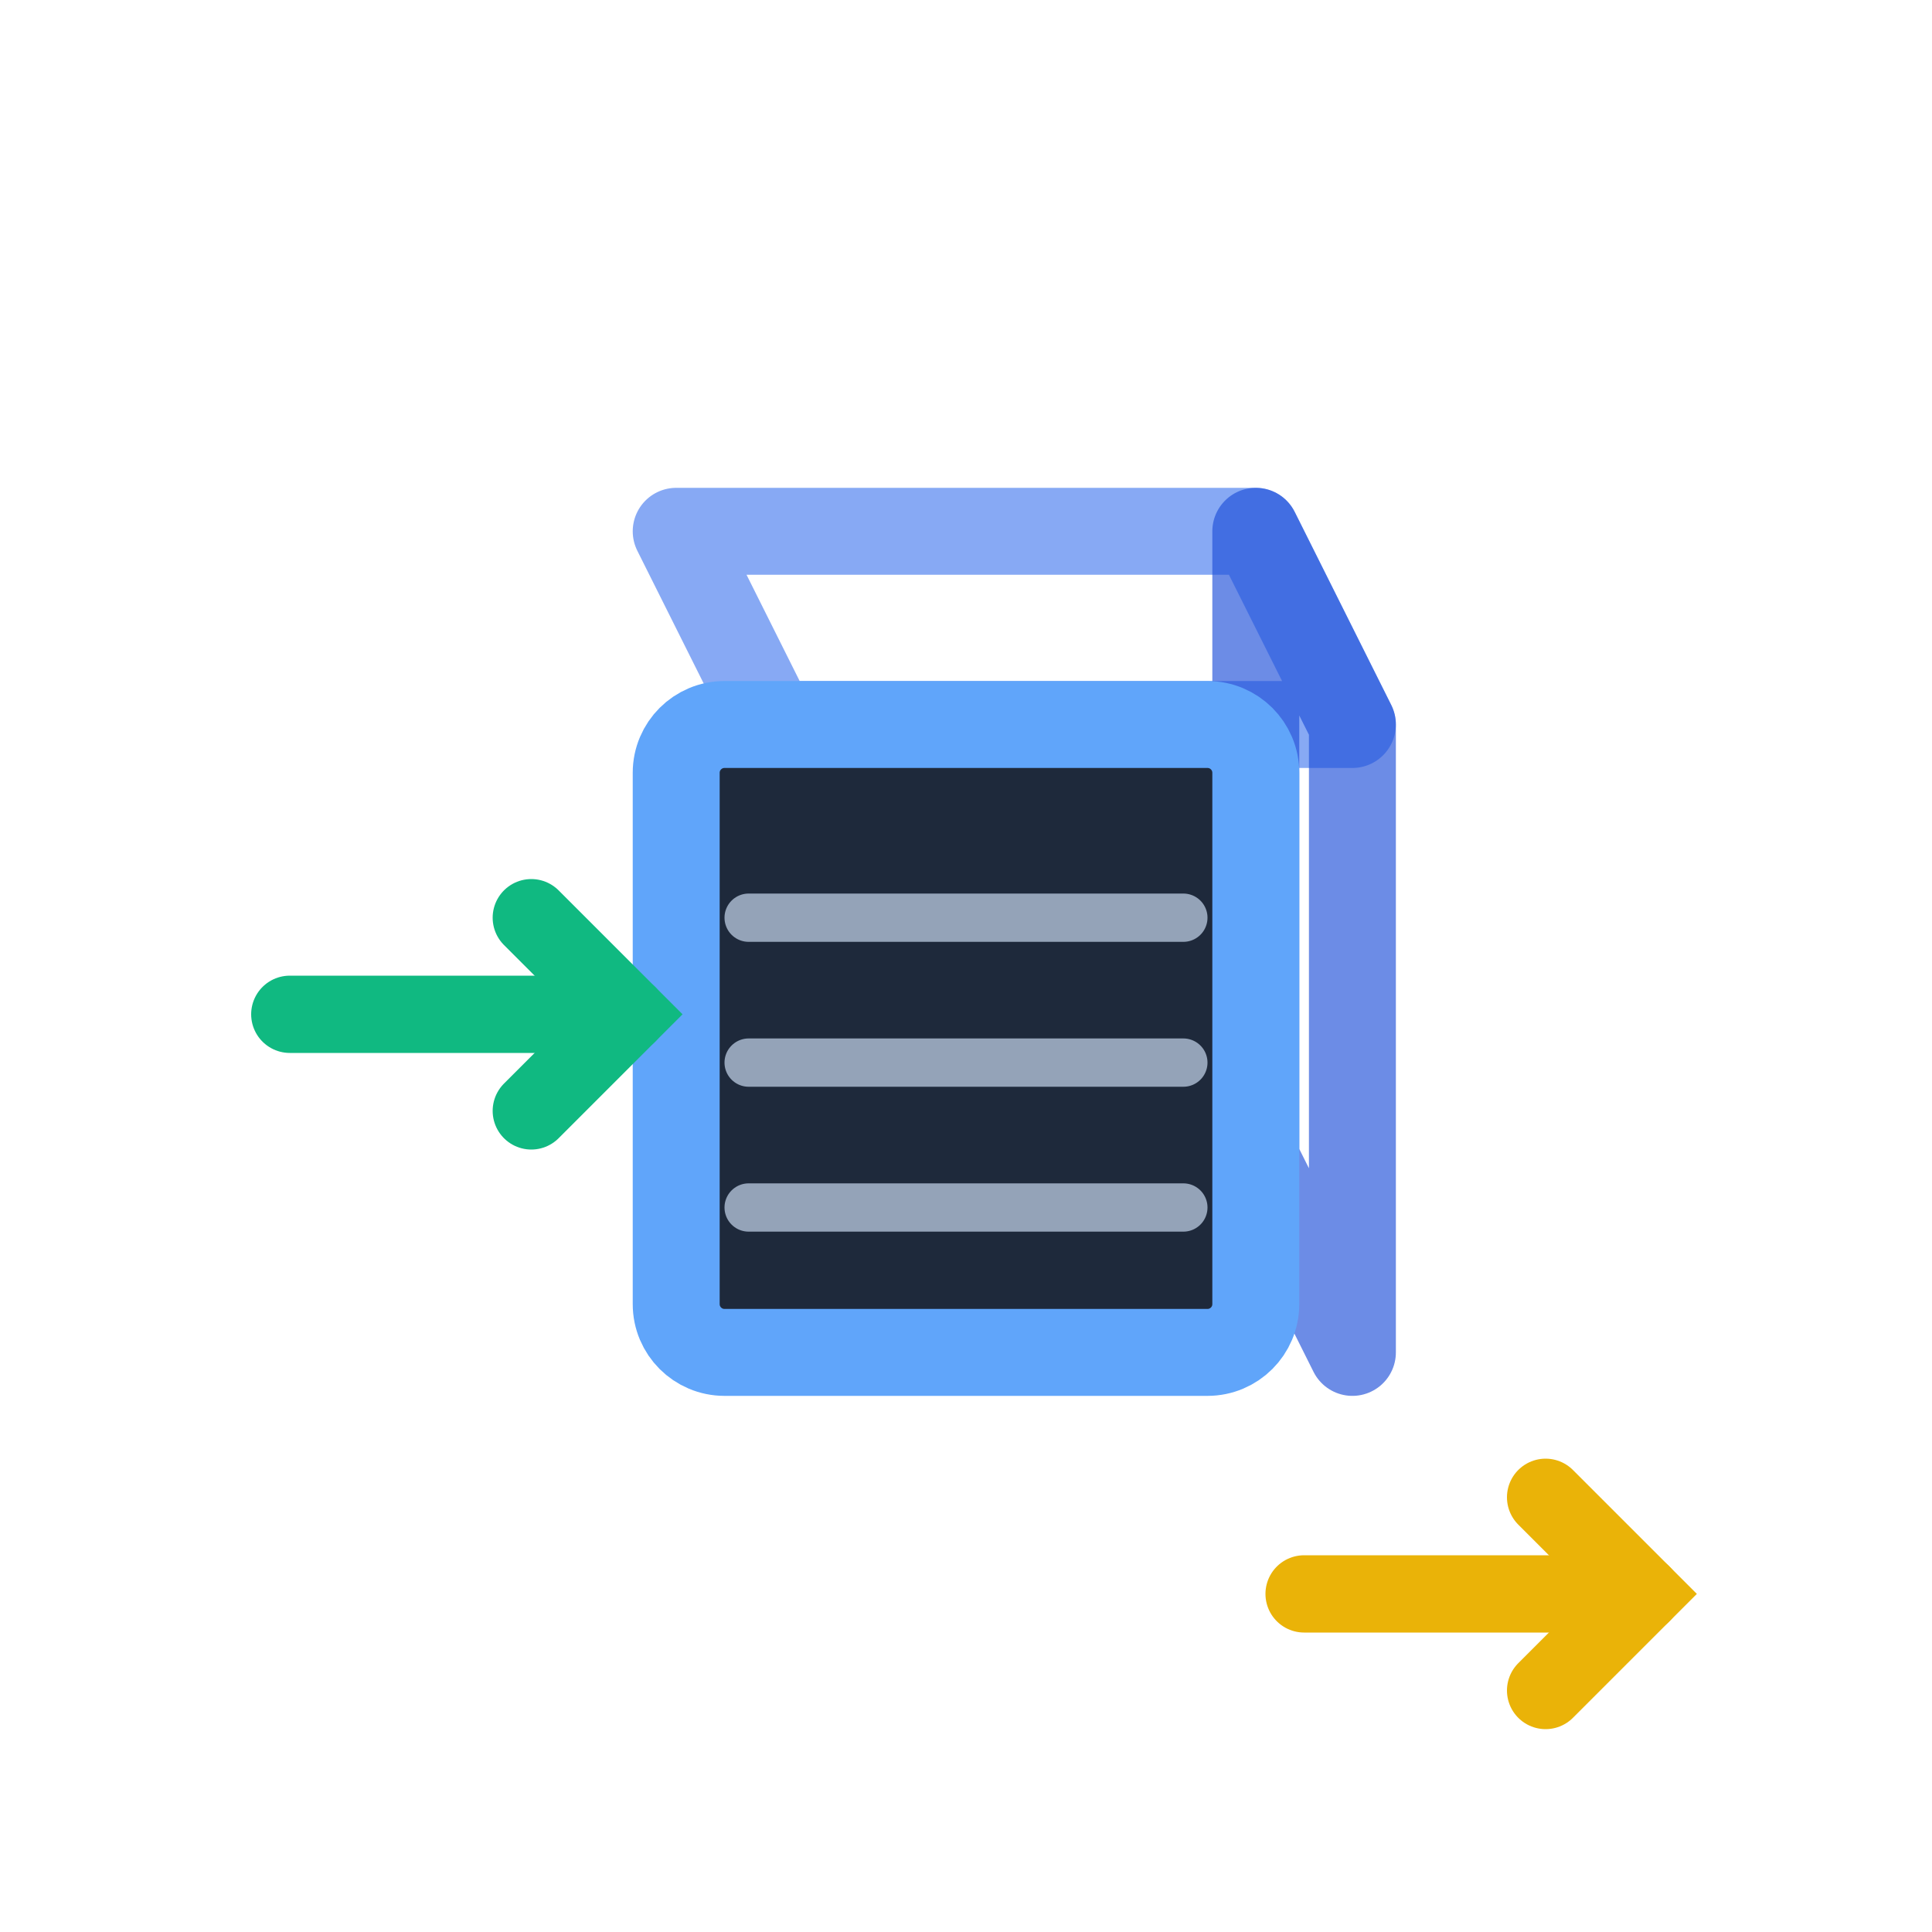
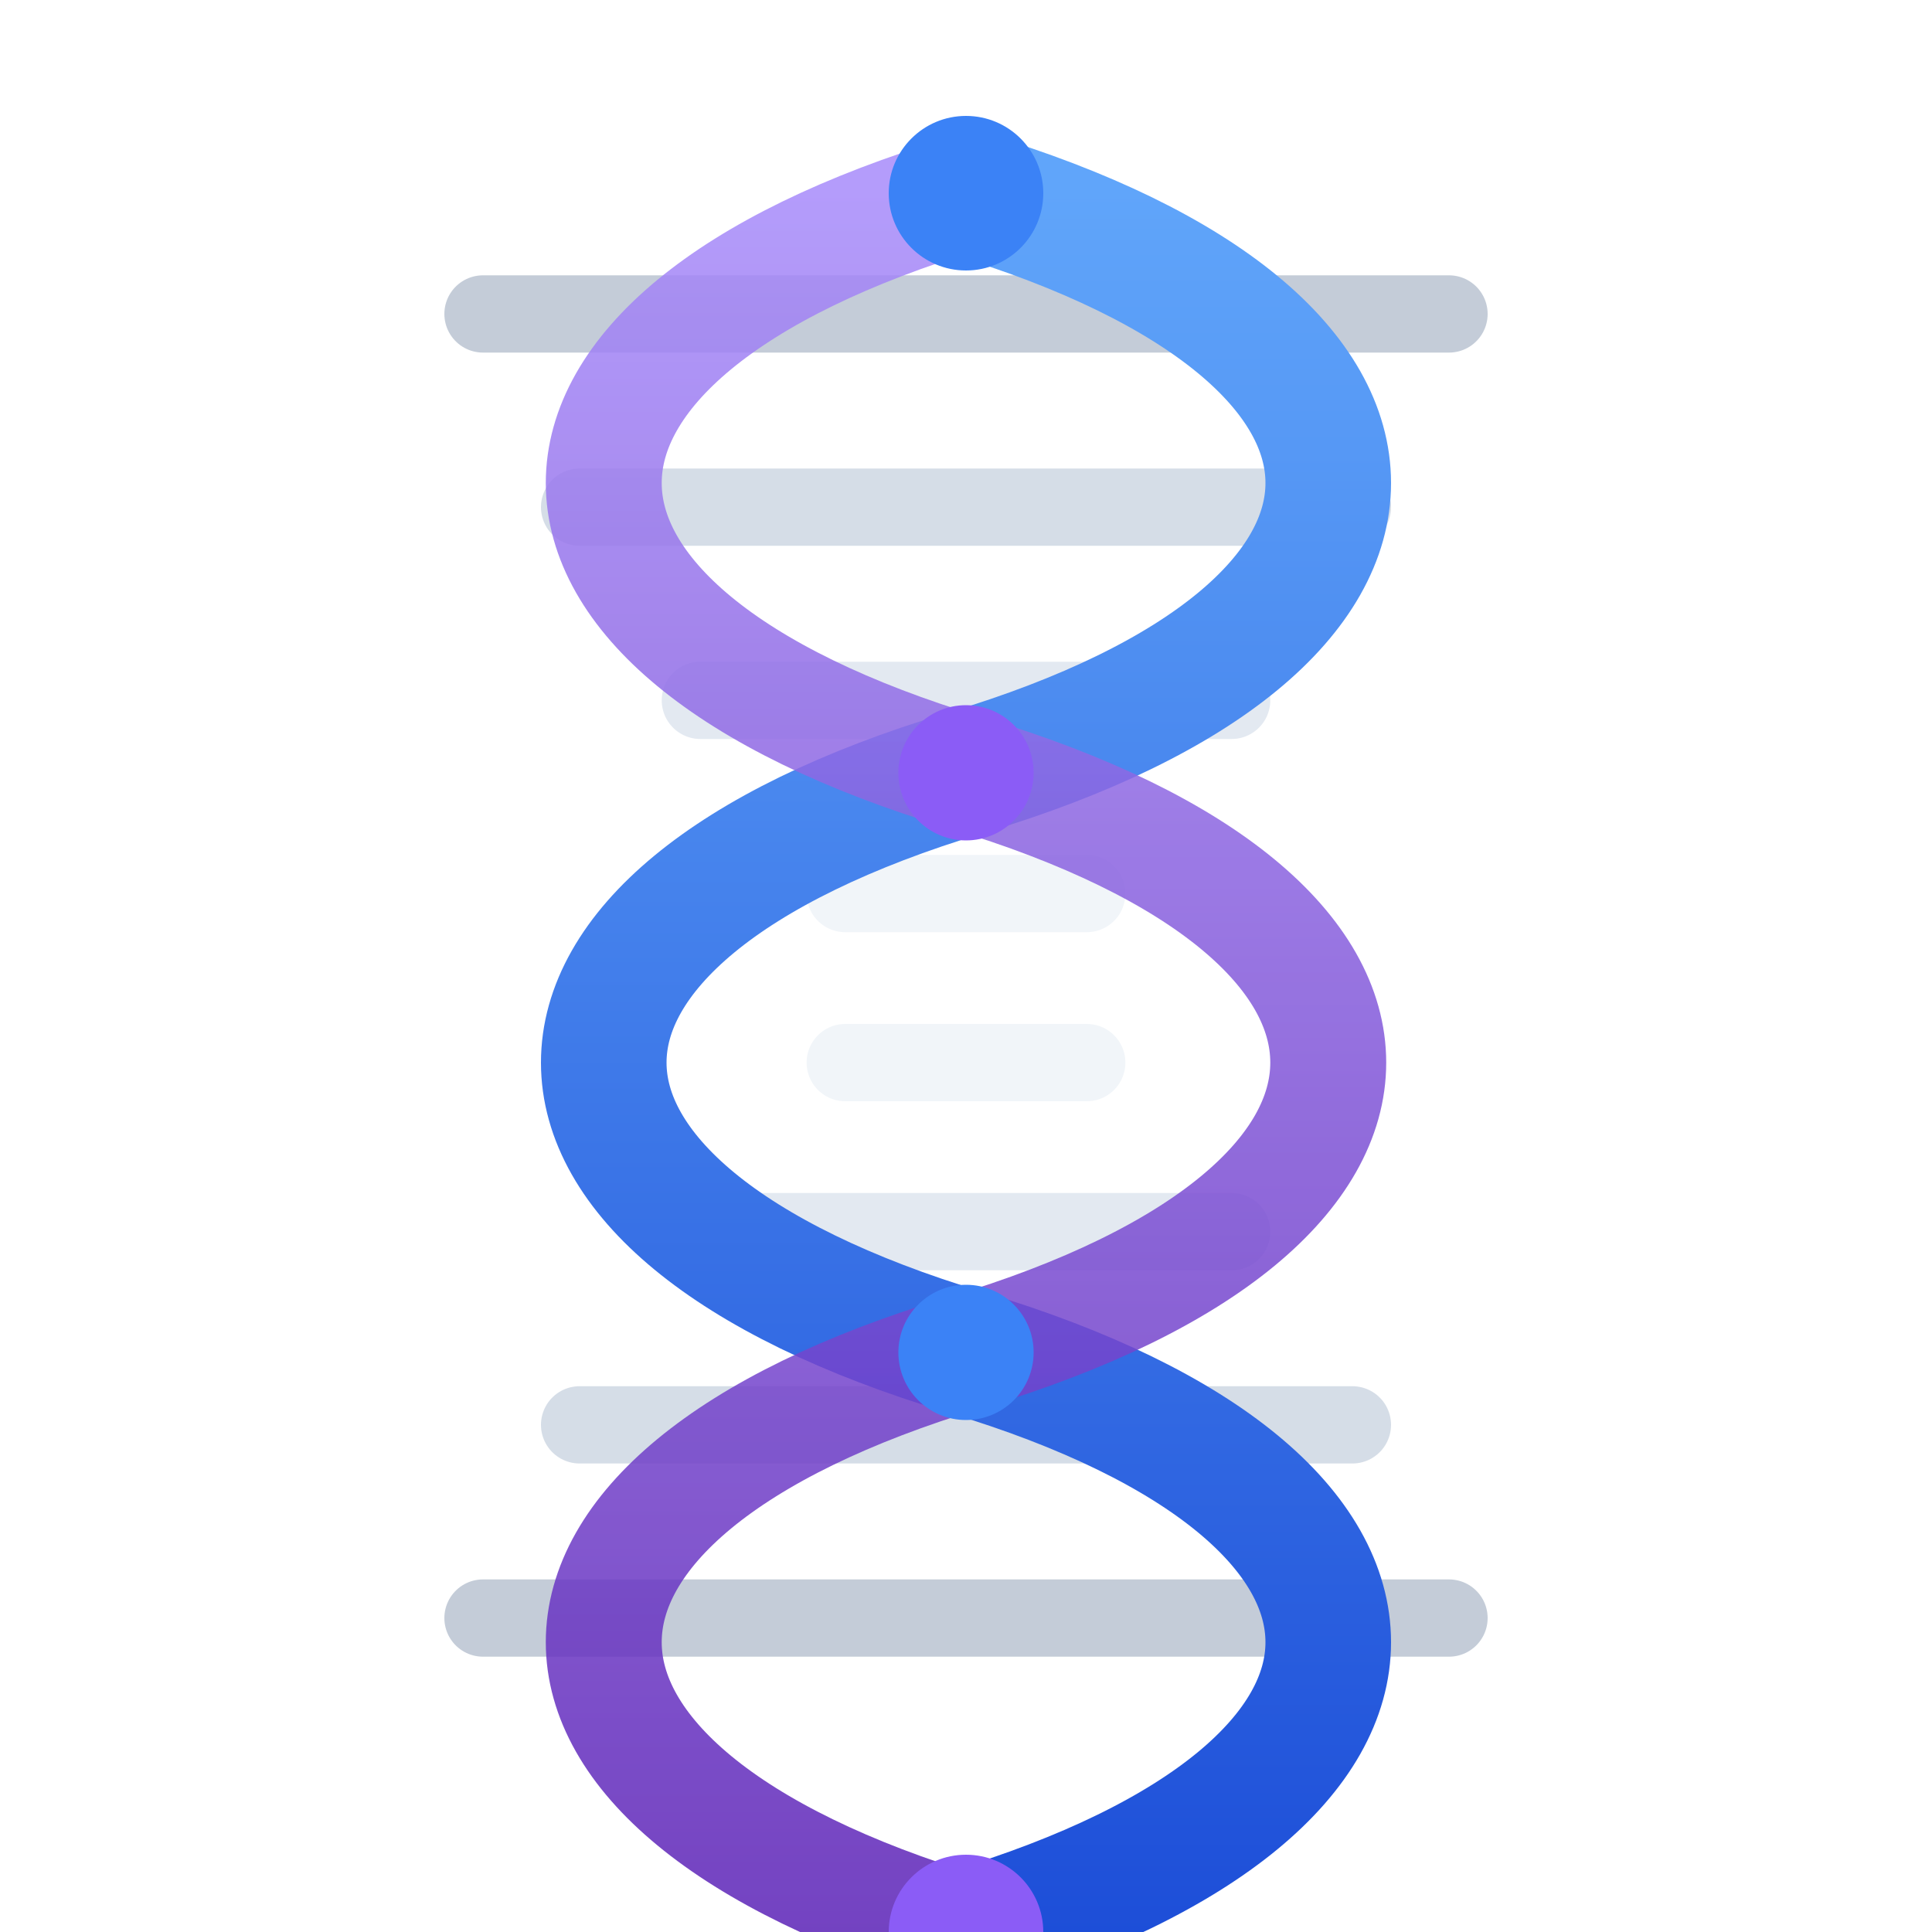
- <svg xmlns="http://www.w3.org/2000/svg" width="40" height="40" viewBox="0 0 40 40" fill="none">
-   <g stroke="#3b82f6" stroke-width="1.8" stroke-linejoin="round" stroke-linecap="round" fill="none">
-     <polygon points="14,11 26,11 28,15 16,15" stroke="#2563eb" opacity="0.55" />
-     <polygon points="26,11 28,15 28,28 26,24" stroke="#1d4ed8" opacity="0.65" />
-     <rect x="14" y="15" width="12" height="13" rx="1" fill="#1e293b" stroke="#60a5fa" />
-     <line x1="15.5" y1="19" x2="24.5" y2="19" stroke="#94a3b8" stroke-width="1" />
-     <line x1="15.5" y1="22" x2="24.5" y2="22" stroke="#94a3b8" stroke-width="1" />
-     <line x1="15.5" y1="25" x2="24.5" y2="25" stroke="#94a3b8" stroke-width="1" />
+ <svg xmlns="http://www.w3.org/2000/svg" viewBox="0 0 40 40" width="40" height="40">
+   <defs>
+     <linearGradient id="strandFront" x1="0" y1="0" x2="0" y2="1">
+       <stop offset="0" stop-color="#60a5fa" />
+       <stop offset="1" stop-color="#1d4ed8" />
+     </linearGradient>
+     <linearGradient id="strandBack" x1="0" y1="0" x2="0" y2="1">
+       <stop offset="0" stop-color="#a78bfa" />
+       <stop offset="1" stop-color="#5b21b6" />
+     </linearGradient>
+   </defs>
+   <g stroke-width="1.6" stroke-linecap="round">
+     <line x1="10" y1="6.5" x2="30" y2="6.5" stroke="#94a3b8" opacity="0.55" />
+     <line x1="12" y1="10.5" x2="28" y2="10.5" stroke="#cbd5e1" opacity="0.8" />
+     <line x1="14.5" y1="14.5" x2="25.5" y2="14.5" stroke="#e2e8f0" opacity="0.95" />
+     <line x1="17.5" y1="18.5" x2="22.5" y2="18.5" stroke="#f1f5f9" opacity="1" />
+     <line x1="17.5" y1="22" x2="22.5" y2="22" stroke="#f1f5f9" opacity="1" />
+     <line x1="14.5" y1="25.5" x2="25.5" y2="25.5" stroke="#e2e8f0" opacity="0.95" />
+     <line x1="12" y1="29.5" x2="28" y2="29.5" stroke="#cbd5e1" opacity="0.8" />
+     <line x1="10" y1="33.5" x2="30" y2="33.5" stroke="#94a3b8" opacity="0.55" />
  </g>
-   <g stroke="#10b981" stroke-width="1.6" fill="none" stroke-linecap="round">
-     <path d="M 6 21 L 13 21" />
-     <polyline points="11,19 13,21 11,23" />
-   </g>
-   <g stroke="#eab308" stroke-width="1.6" fill="none" stroke-linecap="round">
-     <path d="M 27 33 L 34 33" />
-     <polyline points="32,31 34,33 32,35" />
+   <path d="M 20,4            C 30,7  30,13  20,16            C 10,19  10,25  20,28            C 30,31  30,37  20,40" stroke="url(#strandFront)" stroke-width="2.6" fill="none" stroke-linecap="round" />
+   <path d="M 20,4            C 10,7  10,13  20,16            C 30,19  30,25  20,28            C 10,31  10,37  20,40" stroke="url(#strandBack)" stroke-width="2.4" fill="none" stroke-linecap="round" opacity="0.85" />
+   <g>
+     <circle cx="20" cy="4" r="1.6" fill="#3b82f6" />
+     <circle cx="20" cy="16" r="1.4" fill="#8b5cf6" />
+     <circle cx="20" cy="28" r="1.4" fill="#3b82f6" />
+     <circle cx="20" cy="40" r="1.6" fill="#8b5cf6" />
  </g>
</svg>
